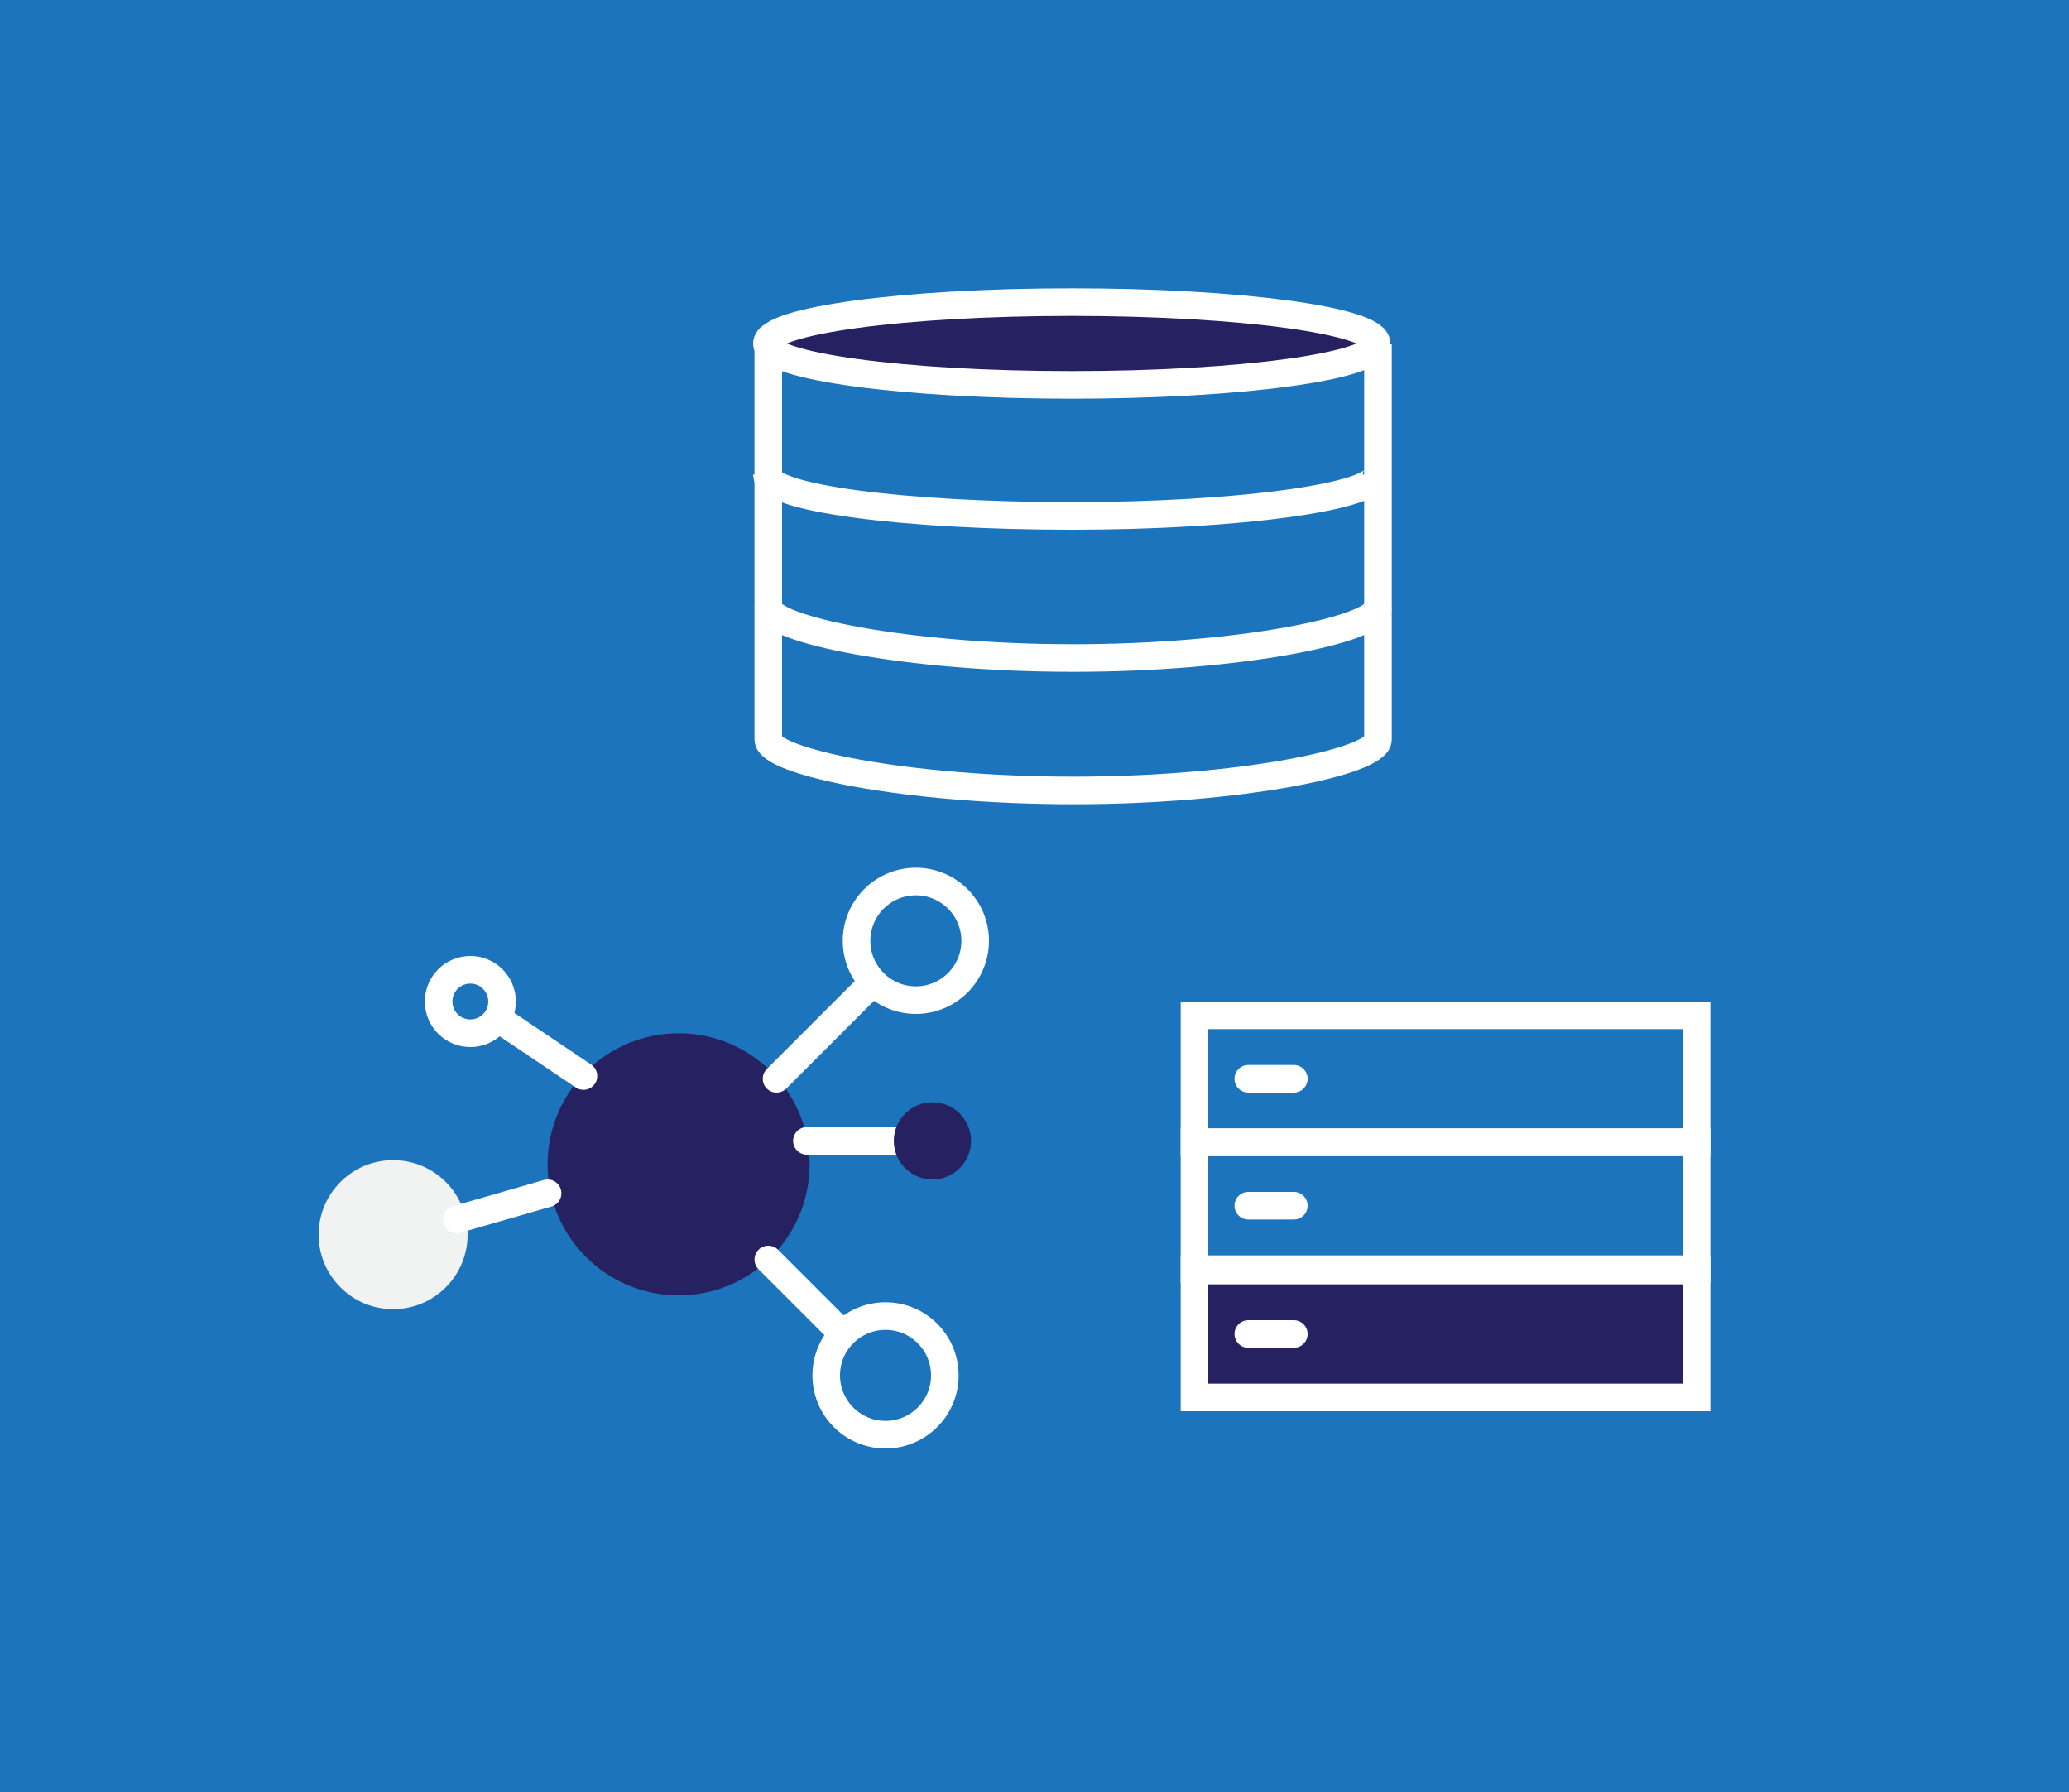
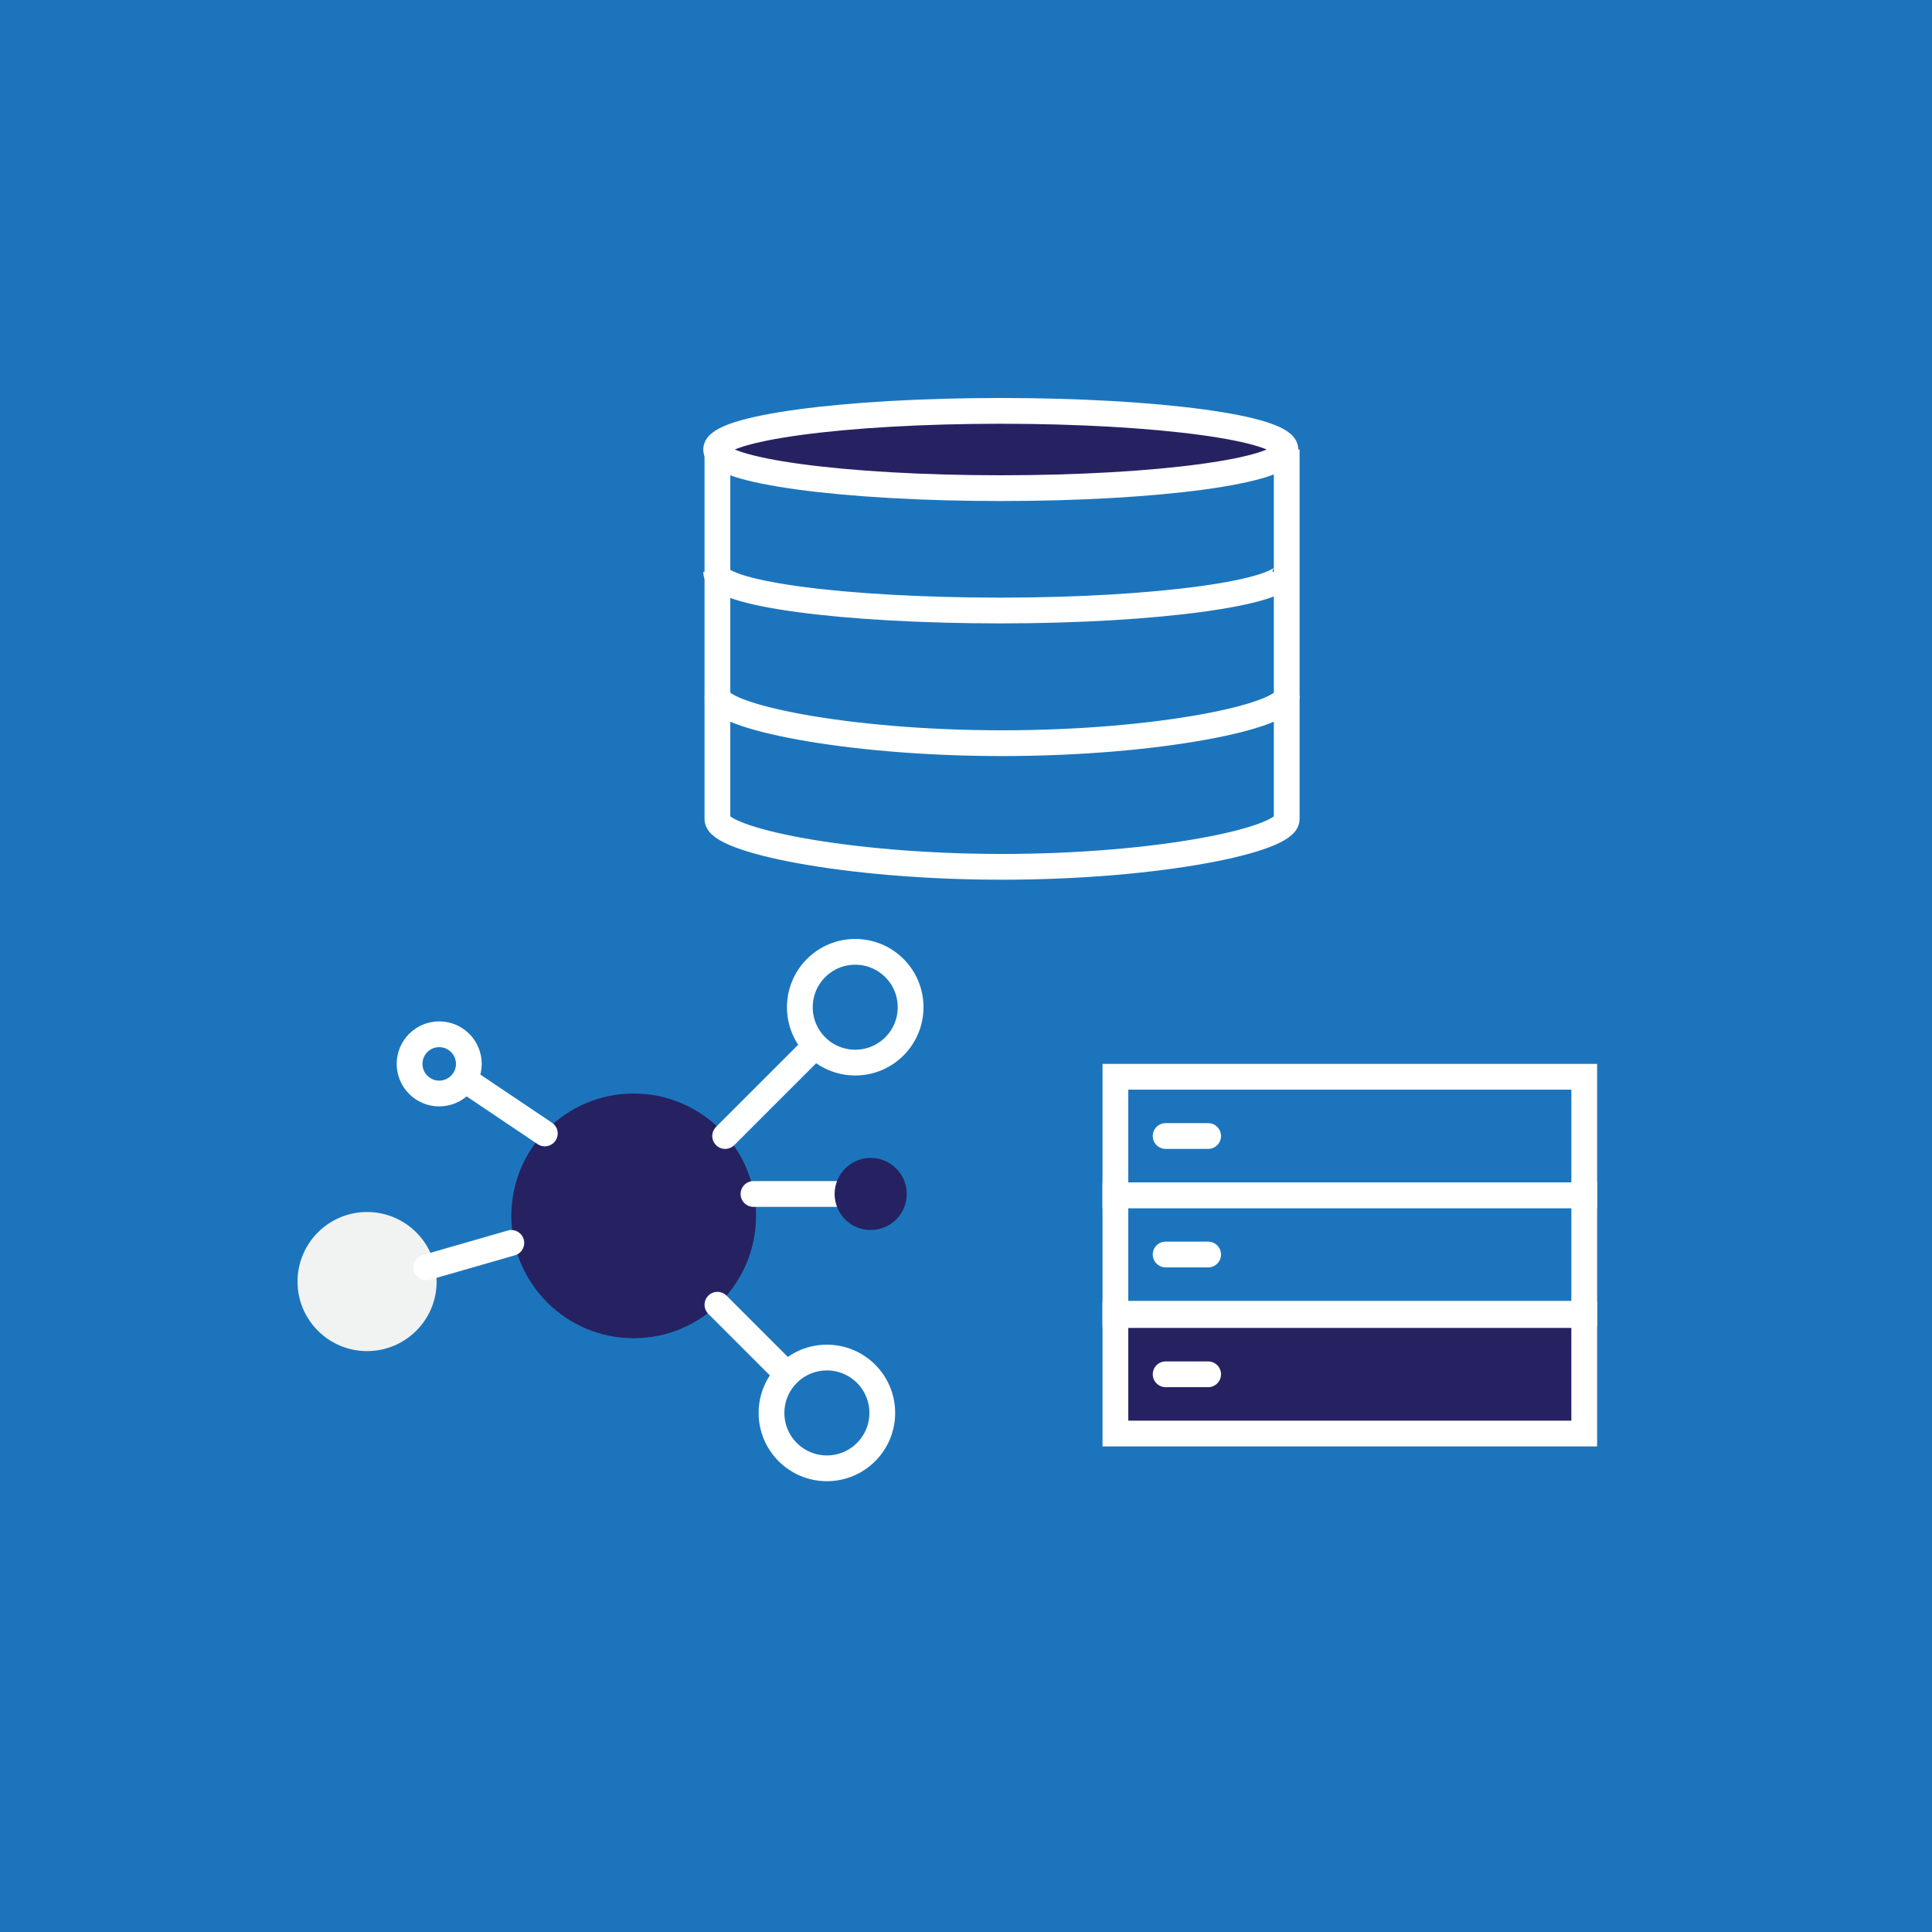
- <svg xmlns="http://www.w3.org/2000/svg" id="Layer_2" viewBox="0 0 150 129.9" version="1.1">
+ <svg xmlns="http://www.w3.org/2000/svg" id="Layer_2" viewBox="0 0 150 150" version="1.1" width="150" height="150">
  <defs id="defs1">
    <style id="style1">.cls-1,.cls-2{letter-spacing:-.02em;}.cls-3{letter-spacing:-.06em;}.cls-3,.cls-2,.cls-4{fill:#fff;font-family:ArialMT, Arial;font-size:8.25px;isolation:isolate;}.cls-5,.cls-6,.cls-7,.cls-8{stroke:#fff;stroke-miterlimit:10;stroke-width:2px;}.cls-5,.cls-7{fill:none;}.cls-9{fill:#f1f2f2;}.cls-6,.cls-10,.cls-8{fill:#262262;}.cls-6,.cls-7{stroke-linecap:round;}.cls-11{fill:#1c75bc;}</style>
  </defs>
-   <rect style="fill:#1c75bc;fill-opacity:1" id="rect21" width="150" height="129.9" x="0" y="0" />
-   <g id="g13" transform="translate(0,10)">
+   <rect style="fill:#1c75bc;fill-opacity:1;stroke-width:1.075" id="rect21" width="150" height="150" x="0" y="0" />
+   <g id="g13" transform="translate(0,20)">
    <rect class="cls-7" x="86.6" y="72.8" width="36.4" height="9.2" id="rect10" />
    <rect class="cls-7" x="86.6" y="63.6" width="36.4" height="9.2" id="rect11" />
    <line class="cls-7" x1="90.5" y1="68.2" x2="93.8" y2="68.2" id="line11" />
    <rect class="cls-6" x="86.6" y="82.1" width="36.4" height="9.2" id="rect12" />
    <line class="cls-7" x1="90.5" y1="86.7" x2="93.8" y2="86.7" id="line12" />
    <line class="cls-7" x1="90.5" y1="77.4" x2="93.8" y2="77.4" id="line13" />
  </g>
-   <circle class="cls-10" cx="49.2" cy="84.4" r="9.5" id="circle13" />
-   <circle class="cls-5" cx="64.2" cy="99.7" r="4.3" id="circle14" />
-   <circle class="cls-5" cx="66.4" cy="68.2" r="4.3" id="circle15" />
-   <circle class="cls-9" cx="28.5" cy="89.5" r="5.4" id="circle16" />
-   <line class="cls-7" x1="63.3" y1="71.2" x2="56.3" y2="78.2" id="line16" />
-   <line class="cls-7" x1="61.1" y1="96.7" x2="55.7" y2="91.3" id="line17" />
-   <line class="cls-7" x1="39.7" y1="86.5" x2="33.1" y2="88.4" id="line18" />
-   <g id="g20" transform="translate(0,10)">
+   <circle class="cls-10" cx="49.2" cy="94.4" r="9.5" id="circle13" />
+   <circle class="cls-5" cx="64.2" cy="109.7" r="4.3" id="circle14" />
+   <circle class="cls-5" cx="66.4" cy="78.2" r="4.3" id="circle15" />
+   <circle class="cls-9" cx="28.5" cy="99.5" r="5.4" id="circle16" />
+   <line class="cls-7" x1="63.3" y1="81.2" x2="56.3" y2="88.2" id="line16" />
+   <line class="cls-7" x1="61.1" y1="106.7" x2="55.7" y2="101.3" id="line17" />
+   <line class="cls-7" x1="39.7" y1="96.5" x2="33.1" y2="98.4" id="line18" />
+   <g id="g20" transform="translate(0,20)">
    <ellipse class="cls-8" cx="77.7" cy="14.9" rx="22.1" ry="3" id="ellipse18" />
    <path class="cls-5" d="m 99.8,24.4 c 0,1.6 -9.9,3 -22.1,3 -12.2,0 -22.1,-1.3 -22.1,-3" id="path18" />
    <path class="cls-5" d="m 55.7,34 c 0,1.6 9.9,3.7 22.1,3.7 12.2,0 22.1,-2.1 22.1,-3.7" id="path19" />
    <path class="cls-5" d="m 55.7,14.9 v 28.7 c 0,1.6 9.9,3.7 22.1,3.7 12.2,0 22.1,-2.1 22.1,-3.7 V 14.9" id="path20" />
  </g>
-   <circle class="cls-5" cx="34.1" cy="72.6" r="2.3" id="circle20" />
-   <line class="cls-7" x1="36.2" y1="73.9" x2="42.3" y2="78" id="line20" />
-   <line class="cls-7" x1="67.6" y1="82.7" x2="58.5" y2="82.7" id="line21" />
-   <circle class="cls-10" cx="67.6" cy="82.7" r="2.8" id="circle21" />
+   <circle class="cls-5" cx="34.1" cy="82.6" r="2.3" id="circle20" />
+   <line class="cls-7" x1="36.2" y1="83.9" x2="42.3" y2="88" id="line20" />
+   <line class="cls-7" x1="67.6" y1="92.7" x2="58.5" y2="92.7" id="line21" />
+   <circle class="cls-10" cx="67.6" cy="92.7" r="2.8" id="circle21" />
</svg>
